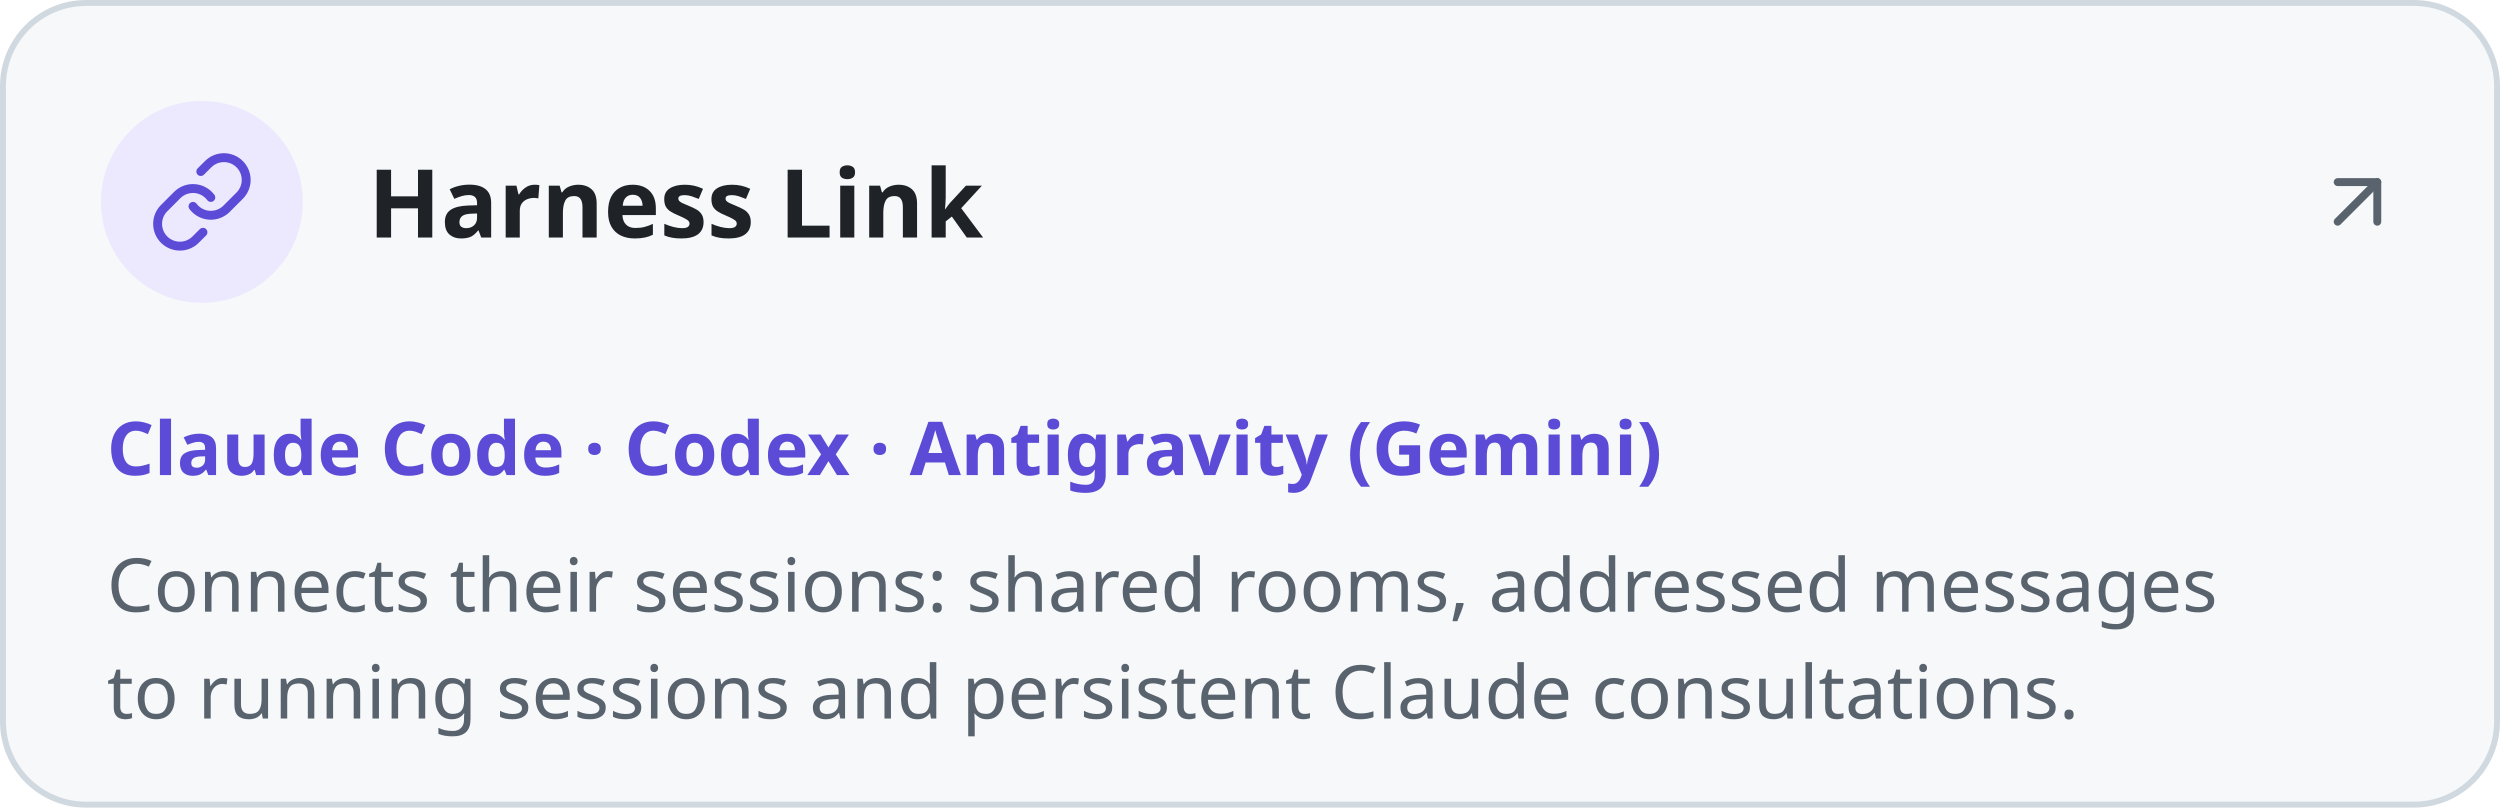
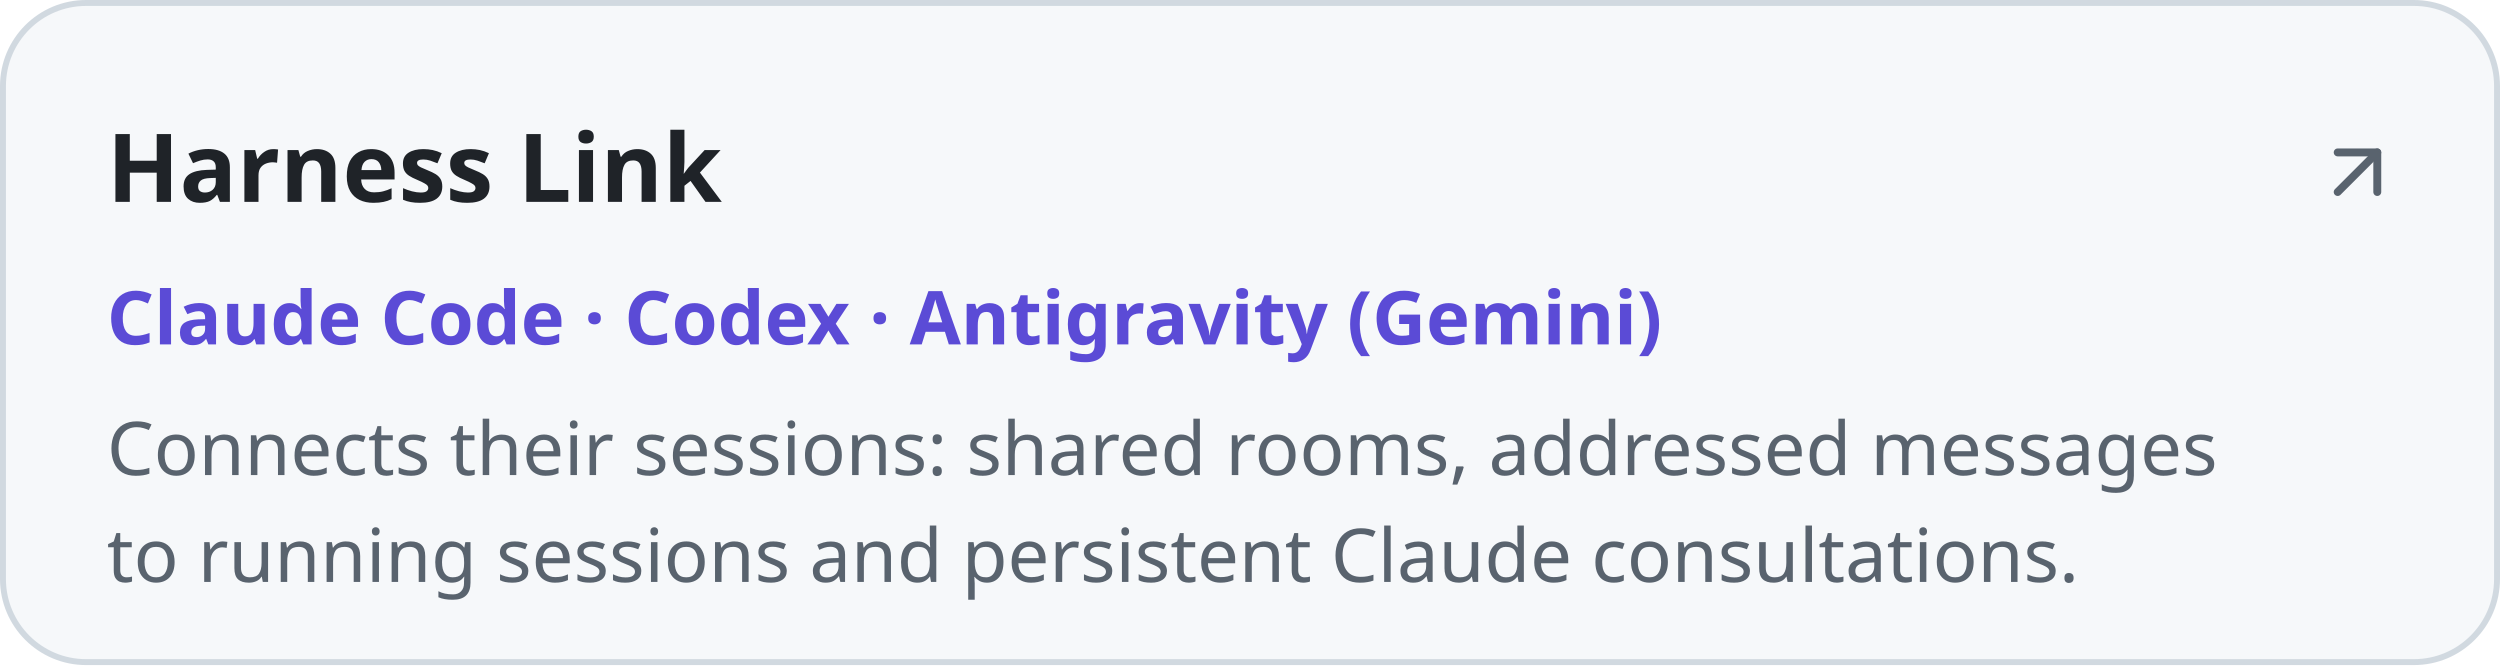
- <svg xmlns="http://www.w3.org/2000/svg" width="421" height="136" viewBox="0 0 421 136">
-   <rect x="0.5" y="0.5" width="420" height="135" rx="14" fill="#f6f8fa" stroke="#d1d9e0" />
-   <circle cx="34" cy="34" r="17" fill="#ece9ff" />
-   <g transform="translate(25.0 25.0) scale(0.75)" fill="none" stroke="#5b4bd6" stroke-width="2" stroke-linecap="round" stroke-linejoin="round">
-     <path d="M10 13a5 5 0 0 0 7.54.54l3-3a5 5 0 0 0-7.07-7.07l-1.72 1.71" />
-     <path d="M14 11a5 5 0 0 0-7.54-.54l-3 3a5 5 0 0 0 7.07 7.07l1.71-1.71" />
-   </g>
-   <text x="62" y="40" text-anchor="start" font-family="-apple-system, BlinkMacSystemFont, 'Segoe UI', 'Noto Sans', Helvetica, Arial, sans-serif" font-size="16" font-weight="600" fill="#1f2328">Harness Link</text>
-   <g transform="translate(389 26.0) scale(0.6667)" fill="none" stroke="#59636e" stroke-width="2" stroke-linecap="round" stroke-linejoin="round">
+ <svg xmlns="http://www.w3.org/2000/svg" width="421" height="112" viewBox="0 0 421 112">
+   <rect x="0.5" y="0.5" width="420" height="111" rx="14" fill="#f6f8fa" stroke="#d1d9e0" />
+   <text x="18" y="34" text-anchor="start" font-family="-apple-system, BlinkMacSystemFont, 'Segoe UI', 'Noto Sans', Helvetica, Arial, sans-serif" font-size="16" font-weight="600" fill="#1f2328">Harness Link</text>
+   <g transform="translate(389 21.0) scale(0.6667)" fill="none" stroke="#59636e" stroke-width="2" stroke-linecap="round" stroke-linejoin="round">
    <path d="M7 7h10v10" />
    <path d="M7 17 17 7" />
  </g>
-   <text x="18" y="80" text-anchor="start" font-family="-apple-system, BlinkMacSystemFont, 'Segoe UI', 'Noto Sans', Helvetica, Arial, sans-serif" font-size="12.5" font-weight="600" fill="#5b4bd6">Claude Code · Codex · Antigravity (Gemini)</text>
-   <text x="18" y="103" text-anchor="start" font-family="-apple-system, BlinkMacSystemFont, 'Segoe UI', 'Noto Sans', Helvetica, Arial, sans-serif" font-size="12.5" font-weight="400" fill="#59636e">Connects their sessions: shared rooms, addressed messages</text>
-   <text x="18" y="121" text-anchor="start" font-family="-apple-system, BlinkMacSystemFont, 'Segoe UI', 'Noto Sans', Helvetica, Arial, sans-serif" font-size="12.5" font-weight="400" fill="#59636e">to running sessions and persistent Claude consultations.</text>
+   <text x="18" y="58" text-anchor="start" font-family="-apple-system, BlinkMacSystemFont, 'Segoe UI', 'Noto Sans', Helvetica, Arial, sans-serif" font-size="12.5" font-weight="600" fill="#5b4bd6">Claude Code · Codex · Antigravity (Gemini)</text>
+   <text x="18" y="80" text-anchor="start" font-family="-apple-system, BlinkMacSystemFont, 'Segoe UI', 'Noto Sans', Helvetica, Arial, sans-serif" font-size="12.5" font-weight="400" fill="#59636e">Connects their sessions: shared rooms, addressed messages</text>
+   <text x="18" y="98" text-anchor="start" font-family="-apple-system, BlinkMacSystemFont, 'Segoe UI', 'Noto Sans', Helvetica, Arial, sans-serif" font-size="12.5" font-weight="400" fill="#59636e">to running sessions and persistent Claude consultations.</text>
</svg>
